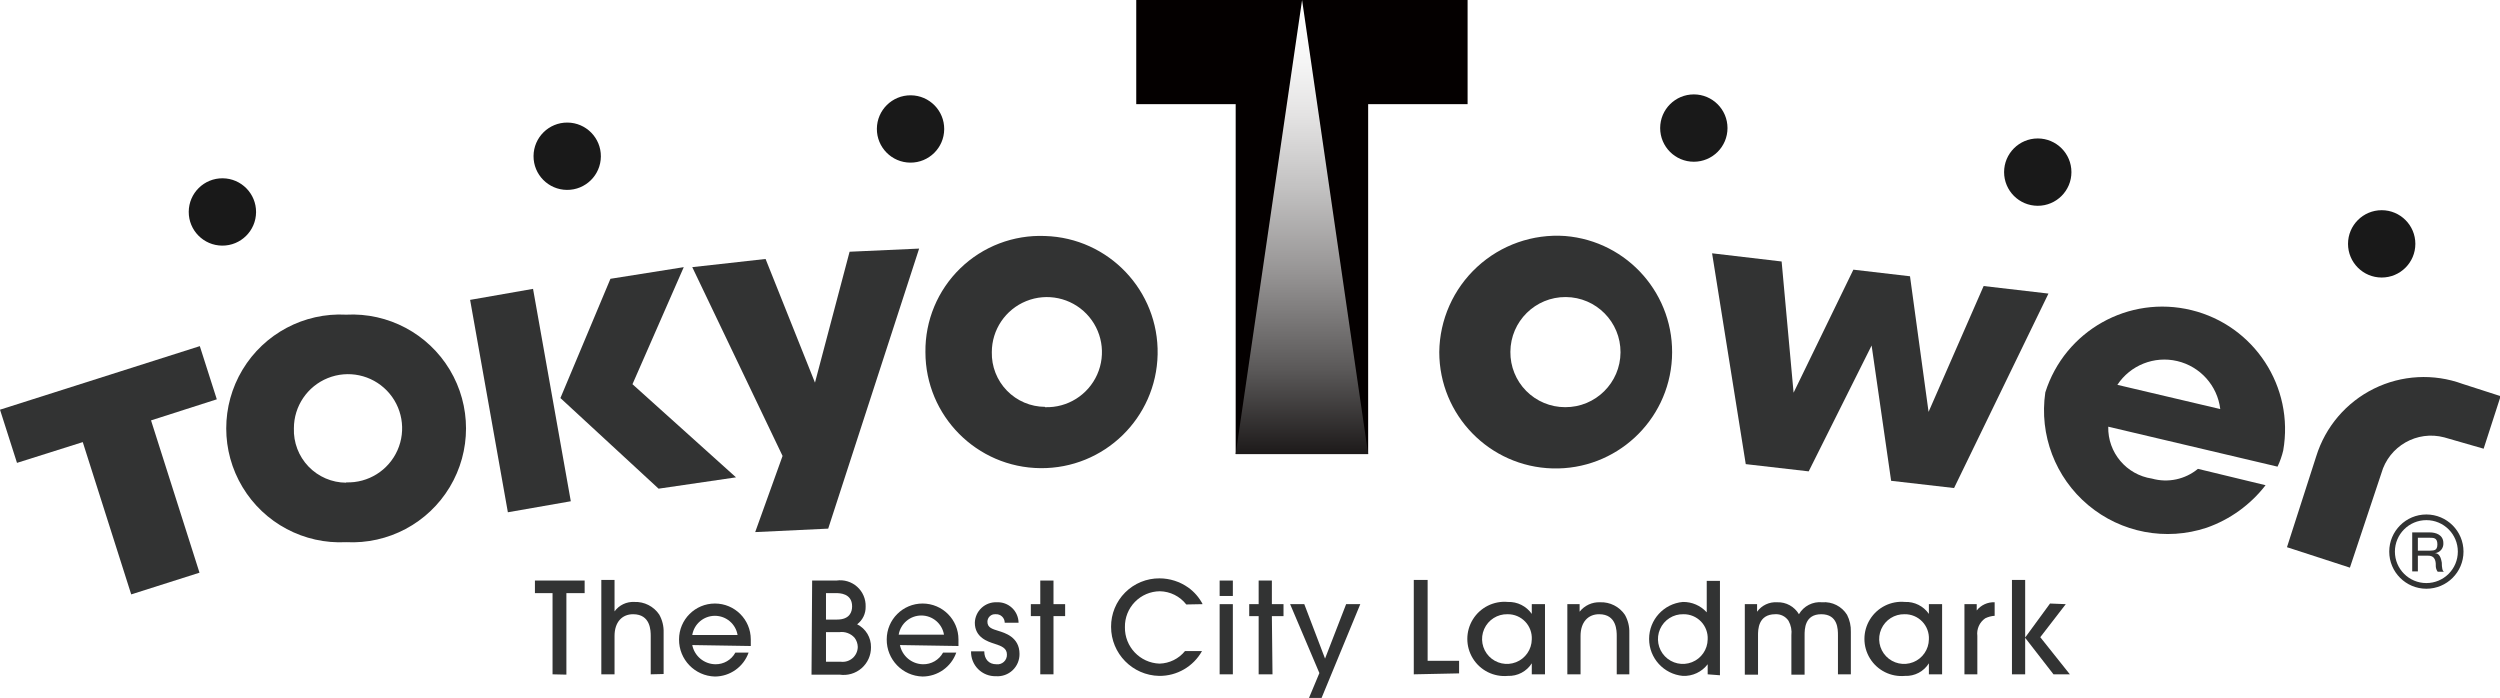
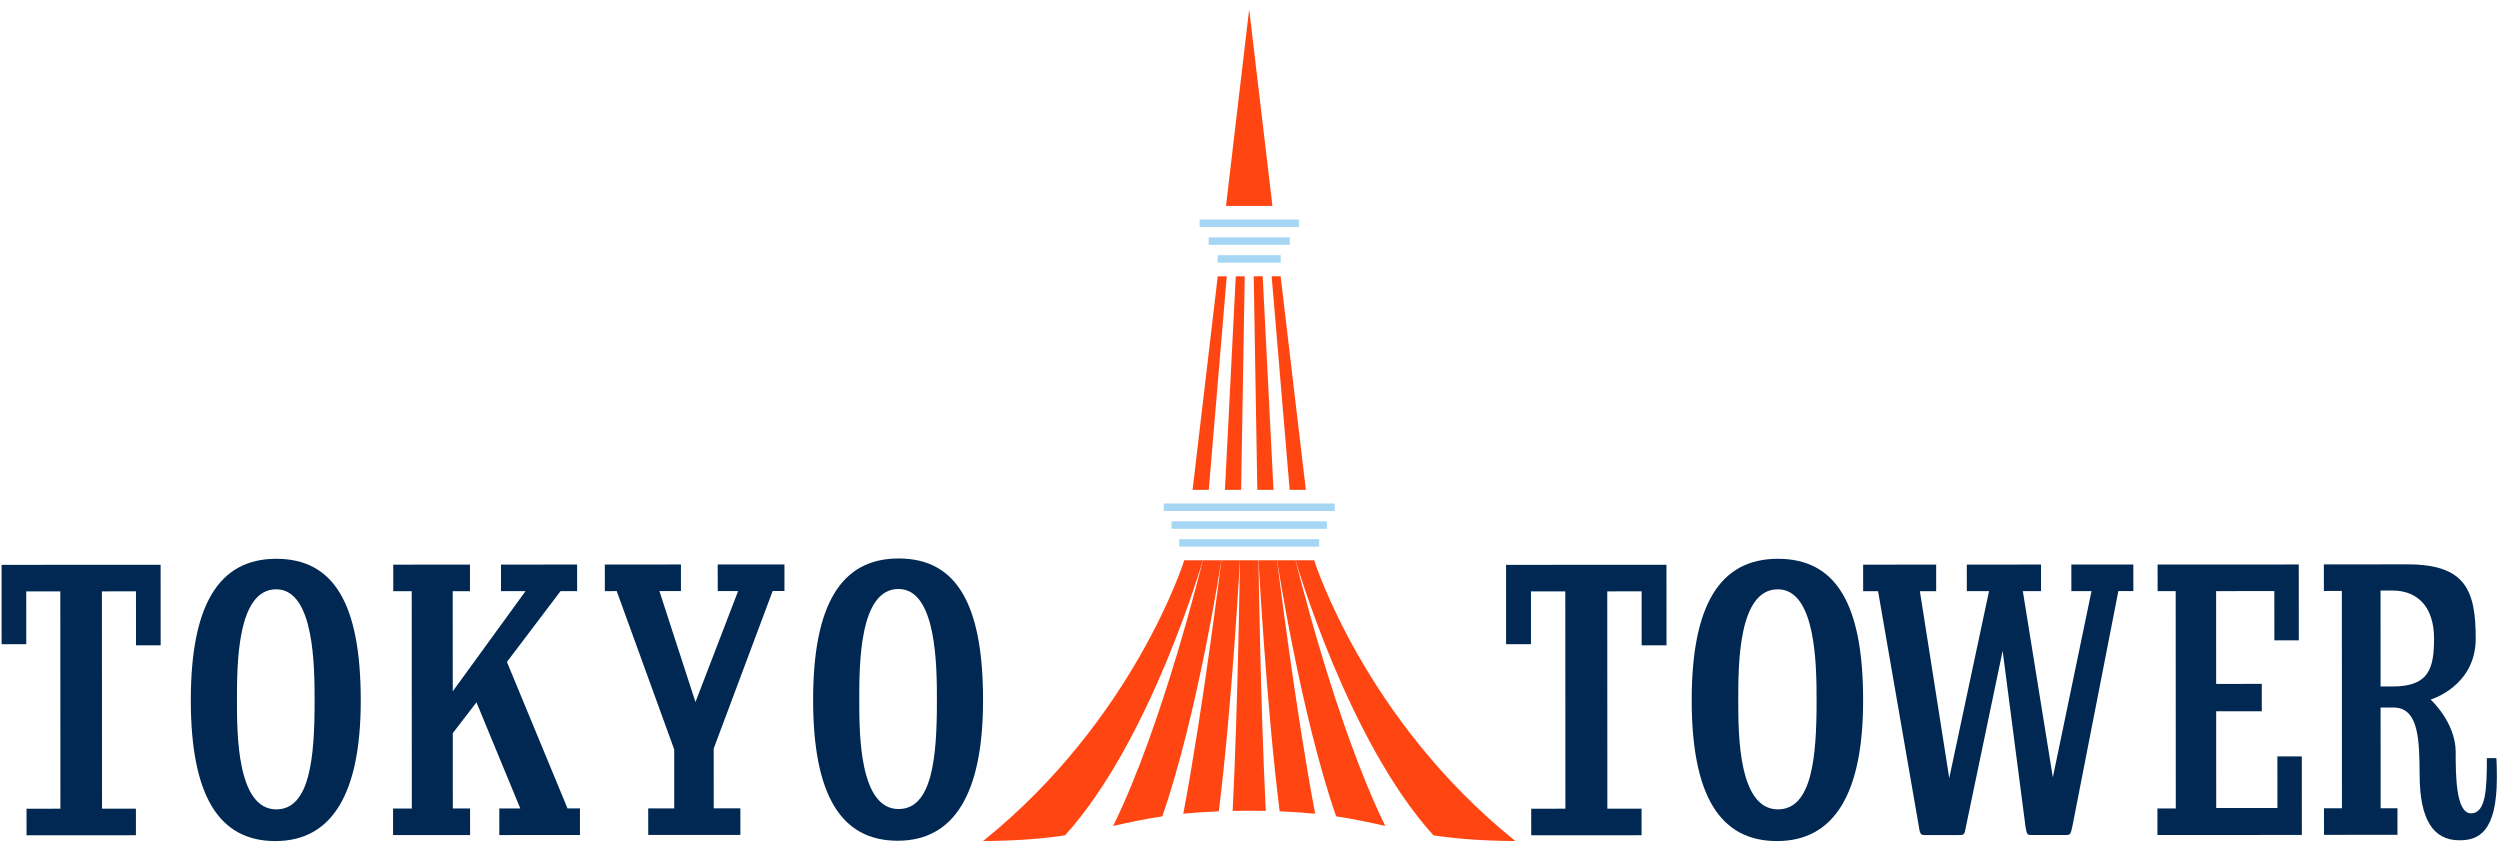
- <svg xmlns="http://www.w3.org/2000/svg" viewBox="0 0 79.45 22.18">
+ <svg xmlns="http://www.w3.org/2000/svg" xmlns:xlink="http://www.w3.org/1999/xlink" version="1.1" x="0px" y="0px" width="710px" height="239px" viewBox="249 316 710 239" enable-background="new 249 316 710 239" xml:space="preserve">
  <defs>
-     <style>.cls-1{fill:#323333;}.cls-2{fill:#040000;}.cls-3{fill:url(#linear-gradient);}.cls-4{fill:#191919;}</style>
-     <linearGradient id="linear-gradient" x1="41.37" y1="0.3" x2="41.37" y2="15.53" gradientUnits="userSpaceOnUse">
-       <stop offset="0" stop-color="#fff" />
-       <stop offset="0.09" stop-color="#f8f8f8" />
-       <stop offset="0.22" stop-color="#e4e3e3" />
-       <stop offset="0.37" stop-color="#c3c2c2" />
-       <stop offset="0.55" stop-color="#969494" />
-       <stop offset="0.75" stop-color="#5b5959" />
-       <stop offset="0.95" stop-color="#151212" />
-       <stop offset="1" stop-color="#040000" />
-     </linearGradient>
-   </defs>
-   <g id="レイヤー_2" data-name="レイヤー 2">
-     <g id="レイヤー_1-2" data-name="レイヤー 1">
-       <path class="cls-1" d="M77.11,18.53a1,1,0,1,1,1-1,1,1,0,0,1-1,1v.18a1.18,1.18,0,1,0-1.18-1.18,1.18,1.18,0,0,0,1.18,1.18Z" />
-       <path class="cls-1" d="M61.29,13.09l1.75-4,2.06.24-3,6.18-2-.23-.62-4.3h0l-2,4-2-.23L54.41,8.05l2.21.26L57,12.48l1.9-3.91,1.8.21Z" />
-       <path class="cls-1" d="M49.74,7.5a3.7,3.7,0,1,1-4,3.69A3.74,3.74,0,0,1,49.74,7.5Zm0,5.44A1.75,1.75,0,1,0,48,11.18,1.74,1.74,0,0,0,49.74,12.94Z" />
-       <path class="cls-1" d="M33.21,7.5a3.69,3.69,0,1,1-3.8,3.69A3.65,3.65,0,0,1,33.21,7.5Zm0,5.44a1.75,1.75,0,1,0-1.69-1.75A1.7,1.7,0,0,0,33.21,12.93Z" />
-       <path class="cls-1" d="M72,15.42a4.07,4.07,0,0,1-1.87,1.35A3.93,3.93,0,0,1,65,12.47a3.9,3.9,0,0,1,7.56,1.85,2.6,2.6,0,0,1-.18.51L67,13.56a1.63,1.63,0,0,0,1.39,1.65,1.61,1.61,0,0,0,1.46-.31ZM70.56,13a1.79,1.79,0,0,0-3.27-.77Z" />
-       <path class="cls-1" d="M77.68,13.9a1.64,1.64,0,0,0-2,1.14l-1,3-2-.65.93-2.89a3.58,3.58,0,0,1,4.65-2.3l1.21.39-.54,1.67Z" />
-       <path class="cls-1" d="M18.14,15.93l-2,.35L14.94,9.53l2-.35Z" />
-       <path class="cls-1" d="M11,10a3.62,3.62,0,1,1,0,7.23A3.62,3.62,0,1,1,11,10Zm0,5.33a1.72,1.72,0,1,0-1.66-1.72A1.67,1.67,0,0,0,11,15.34Z" />
-       <path class="cls-1" d="M29.21,7.9l-2.89,8.9L24,16.91l.87-2.42L22,8.49l2.33-.26,1.57,3.93h0L27,8Z" />
-       <polygon class="cls-1" points="4.17 18.89 2.63 14.05 0.54 14.71 0 13.02 6.35 11 6.89 12.69 4.8 13.36 6.34 18.2 4.17 18.89" />
-       <path class="cls-1" d="M77.38,17.58a.3.3,0,0,0,.27-.32c0-.27-.25-.34-.43-.34h-.56v1.24h.18V17.09h.38c.12,0,.24,0,.24.21s-.12.19-.24.2h-.39v.16h.34c.25,0,.24.23.24.35a.32.32,0,0,0,.06.16h.21c-.06,0-.08-.14-.08-.29C77.59,17.87,77.58,17.58,77.38,17.58Z" />
-       <polygon class="cls-1" points="20.1 12.21 21.73 8.49 19.4 8.86 17.81 12.65 20.93 15.53 23.39 15.17 20.1 12.21" />
-       <polygon class="cls-2" points="43.48 14.43 43.48 3.31 46.64 3.31 46.64 0 36.11 0 36.11 3.31 39.27 3.31 39.27 14.43 43.48 14.43" />
-       <polygon class="cls-3" points="41.38 0 43.48 14.43 39.27 14.43 41.38 0 41.38 0" />
-       <circle class="cls-4" cx="7.06" cy="6.74" r="1.07" transform="translate(0.28 13.75) rotate(-89.61)" />
-       <circle class="cls-4" cx="18.02" cy="4.97" r="1.07" transform="translate(12.93 22.95) rotate(-89.6)" />
-       <circle class="cls-4" cx="28.94" cy="4.09" r="1.07" transform="translate(24.65 33.01) rotate(-89.61)" />
-       <circle class="cls-4" cx="53.83" cy="4.07" r="1.07" />
-       <circle class="cls-4" cx="64.76" cy="5.47" r="1.07" />
-       <circle class="cls-4" cx="75.69" cy="7.75" r="1.07" />
-       <path class="cls-1" d="M17.56,21.43V18.85H17v-.4h1.58v.4H18v2.59Z" />
-       <path class="cls-1" d="M20.68,21.43V20.22c0-.17,0-.7-.56-.7-.35,0-.59.25-.59.69v1.22h-.42v-3h.42v1h0a.73.73,0,0,1,.63-.3.91.91,0,0,1,.79.4,1.09,1.09,0,0,1,.14.57v1.32Z" />
-       <path class="cls-1" d="M22,20.5a.76.76,0,0,0,.73.61.71.71,0,0,0,.64-.37h.42a1.14,1.14,0,0,1-1.07.76,1.17,1.17,0,0,1-1.14-1.18,1.14,1.14,0,1,1,2.28,0c0,.07,0,.19,0,.21Zm1.44-.32a.73.73,0,0,0-1.44,0Z" />
-       <path class="cls-1" d="M25.81,18.45h.77a.81.81,0,0,1,.93.83.68.68,0,0,1-.27.56.8.8,0,0,1,.44.73.87.87,0,0,1-1,.87h-.89Zm.44,1.24h.35c.41,0,.48-.25.48-.42,0-.42-.41-.42-.5-.42h-.33Zm0,1.34h.47a.48.48,0,0,0,.54-.47.5.5,0,0,0-.1-.29.55.55,0,0,0-.49-.18h-.42Z" />
-       <path class="cls-1" d="M28.6,20.5a.76.76,0,0,0,.73.61.71.71,0,0,0,.64-.37h.42a1.14,1.14,0,0,1-1.07.76,1.17,1.17,0,0,1-1.14-1.18,1.14,1.14,0,1,1,2.28,0c0,.07,0,.19,0,.21ZM30,20.17a.73.73,0,0,0-1.44,0Z" />
-       <path class="cls-1" d="M31.93,19.79a.27.27,0,0,0-.29-.27.24.24,0,0,0-.26.24c0,.19.16.23.35.29s.67.19.67.73a.7.7,0,0,1-.75.71.77.77,0,0,1-.79-.79h.42c0,.25.15.41.38.41A.3.3,0,0,0,32,20.8c0-.2-.17-.27-.39-.34s-.63-.2-.63-.67a.67.67,0,0,1,.7-.65.66.66,0,0,1,.69.65Z" />
-       <path class="cls-1" d="M33.48,21.43h-.42V19.58h-.3V19.2h.3v-.75h.42v.75h.37v.38h-.37Z" />
-       <path class="cls-1" d="M37.7,19.21a1.09,1.09,0,0,0-.84-.42,1.12,1.12,0,0,0-1.11,1.14,1.14,1.14,0,0,0,1.1,1.16,1.08,1.08,0,0,0,.81-.4h.54a1.54,1.54,0,0,1-1.36.79,1.56,1.56,0,0,1-1.53-1.56,1.53,1.53,0,0,1,1.54-1.54,1.59,1.59,0,0,1,.91.29,1.5,1.5,0,0,1,.46.53Z" />
-       <path class="cls-1" d="M39.18,18.94h-.42v-.49h.42Zm0,2.49h-.42V19.2h.42Z" />
-       <path class="cls-1" d="M40.44,21.43H40V19.58h-.3V19.2H40v-.75h.42v.75h.37v.38h-.37Z" />
-       <path class="cls-1" d="M42,22.18H41.6l.33-.79L41,19.2h.45l.66,1.73.67-1.73h.45Z" />
-       <path class="cls-1" d="M44.93,21.43v-3h.44V21h1v.4Z" />
-       <path class="cls-1" d="M48.68,21.43v-.35h0a.86.86,0,0,1-.76.4,1.18,1.18,0,1,1,0-2.35.89.89,0,0,1,.76.38h0V19.2h.42v2.23Zm-.77-1.91a.79.79,0,1,0,.77.8A.76.76,0,0,0,47.92,19.52Z" />
-       <path class="cls-1" d="M51.38,21.43V20.22c0-.17,0-.7-.56-.7-.35,0-.59.25-.59.69v1.22h-.42V19.2h.39v.24h0a.79.79,0,0,1,.65-.3.91.91,0,0,1,.79.4,1.09,1.09,0,0,1,.14.57v1.32Z" />
-       <path class="cls-1" d="M54.27,21.43v-.32h0a.94.94,0,0,1-.79.37,1.18,1.18,0,0,1,0-2.35,1,1,0,0,1,.76.33h0v-1h.42v3Zm-.77-1.91a.79.79,0,1,0,.77.8A.76.76,0,0,0,53.5,19.52Z" />
-       <path class="cls-1" d="M58.41,21.43V20.19c0-.19,0-.67-.53-.67s-.53.48-.53.67v1.25h-.42V20.19a.76.76,0,0,0-.09-.46.47.47,0,0,0-.42-.21c-.55,0-.55.5-.55.67v1.25h-.42V19.2h.39v.24h0a.73.73,0,0,1,.64-.3.77.77,0,0,1,.69.38.77.77,0,0,1,.74-.38.85.85,0,0,1,.79.4,1.11,1.11,0,0,1,.12.54v1.35Z" />
-       <path class="cls-1" d="M61.3,21.43v-.35h0a.85.85,0,0,1-.76.4,1.18,1.18,0,1,1,0-2.35.88.88,0,0,1,.76.38h0V19.2h.42v2.23Zm-.77-1.91a.79.79,0,1,0,.77.8A.76.76,0,0,0,60.53,19.52Z" />
-       <path class="cls-1" d="M62.43,21.43V19.2h.39v.2h0a.69.69,0,0,1,.57-.26v.43a.79.79,0,0,0-.3.08.59.59,0,0,0-.25.56v1.22Z" />
-       <path class="cls-1" d="M65.65,19.2l-.81,1.05.94,1.18h-.52l-.9-1.16h0v1.16h-.42v-3h.42v1.83h0l.79-1.08Z" />
-     </g>
+ </defs>
+   <g>
+     <defs>
+       <rect id="SVGID_1_" width="1207.559" height="858.898" />
+     </defs>
+     <clipPath id="SVGID_2_">
+       <use xlink:href="#SVGID_1_" overflow="visible" />
+     </clipPath>
+     <path clip-path="url(#SVGID_2_)" fill="#002852" d="M256.537,553.221l-0.007-7.546l9.626-0.005l-0.028-61.716l-9.675,0.005   l0.008,14.994c0,0-6.968,0.003-7.001,0.003l-0.011-22.537l45.164-0.025l0.013,22.875c0,0-6.968,0.004-7,0.002   c0-0.008-0.008-15.327-0.008-15.327l-9.674,0.005l0.029,61.716l9.626-0.005l0.004,7.545L256.537,553.221z" />
+     <path clip-path="url(#SVGID_2_)" fill="#002852" d="M327.213,554.863c-16.152,0.009-24.009-13.063-24.022-39.959   c-0.013-27.046,7.917-40.197,24.242-40.206c16.374-0.008,24.007,12.759,24.021,40.181   C351.465,541.402,343.309,554.855,327.213,554.863 M327.437,483.362c-11.155,0.006-11.145,21.454-11.141,31.76   c0.005,9.199,0.015,30.746,11.17,30.74c9.575-0.004,10.889-14.783,10.881-30.752C338.343,505.608,338.333,483.357,327.437,483.362" />
+     <polygon clip-path="url(#SVGID_2_)" fill="#002852" points="390.807,553.151 390.799,545.605 396.762,545.602 384.316,515.458    377.59,524.218 377.601,545.612 382.5,545.609 382.504,553.156 360.632,553.167 360.627,545.622 365.958,545.619 365.928,483.901    360.689,483.904 360.681,476.359 382.468,476.347 382.471,483.893 377.572,483.896 377.585,512.327 398.252,483.885    391.286,483.888 391.282,476.342 412.898,476.332 412.901,483.877 408.193,483.88 392.967,503.988 410.178,545.595    413.704,545.593 413.708,553.139  " />
+     <polygon clip-path="url(#SVGID_2_)" fill="#002852" points="433.1,553.128 433.092,545.583 440.484,545.579 440.476,528.841    424.147,483.872 420.775,483.874 420.768,476.327 442.384,476.316 442.387,483.862 436.27,483.865 446.513,515.388 458.63,483.854    452.838,483.857 452.83,476.311 471.782,476.3 471.785,483.847 468.436,483.848 451.691,528.586 451.7,545.573 459.264,545.569    459.268,553.115  " />
+     <path clip-path="url(#SVGID_2_)" fill="#002852" d="M503.948,554.77c-16.151,0.009-24.008-13.063-24.021-39.959   c-0.013-27.046,7.917-40.197,24.241-40.206c16.375-0.008,24.008,12.759,24.021,40.181   C528.202,541.309,520.045,554.762,503.948,554.77 M504.173,483.269c-11.155,0.006-11.146,21.454-11.141,31.76   c0.004,9.2,0.015,30.746,11.17,30.74c9.575-0.004,10.889-14.783,10.881-30.752C515.079,505.515,515.069,483.264,504.173,483.269" />
+     <rect x="579.508" y="458.996" clip-path="url(#SVGID_2_)" fill="#A5D6F3" width="48.542" height="2.114" />
+     <rect x="583.922" y="469.12" clip-path="url(#SVGID_2_)" fill="#A5D6F3" width="39.714" height="2.114" />
+     <rect x="581.715" y="464.058" clip-path="url(#SVGID_2_)" fill="#A5D6F3" width="44.128" height="2.114" />
+     <rect x="594.841" y="388.477" clip-path="url(#SVGID_2_)" fill="#A5D6F3" width="17.876" height="2.115" />
+     <polygon clip-path="url(#SVGID_2_)" fill="#FF4612" points="603.764,318.636 597.185,374.477 610.373,374.477  " />
+     <rect x="589.682" y="378.354" clip-path="url(#SVGID_2_)" fill="#A5D6F3" width="28.196" height="2.114" />
+     <rect x="592.261" y="383.416" clip-path="url(#SVGID_2_)" fill="#A5D6F3" width="23.036" height="2.114" />
+     <path clip-path="url(#SVGID_2_)" fill="#FF4612" d="M585.339,475.11c0,0-14.188,45.236-57.15,79.747   c9.886-0.063,17.19-0.705,23.28-1.615c24.451-27.021,39.139-78.132,39.139-78.132H585.339z" />
+     <path clip-path="url(#SVGID_2_)" fill="#FF4612" d="M590.608,475.11c0,0-11.272,46.618-25.471,75.458   c4.357-0.973,8.718-1.944,13.957-2.722c10.066-28.954,16.783-72.736,16.783-72.736H590.608z" />
+     <path clip-path="url(#SVGID_2_)" fill="#FF4612" d="M595.876,475.11c0,0-5.102,41.804-10.828,71.994   c3.016-0.308,6.349-0.546,10.09-0.691c3.768-30.035,6.007-71.303,6.007-71.303H595.876z" />
+     <path clip-path="url(#SVGID_2_)" fill="#FF4612" d="M679.37,554.857c-42.963-34.51-57.15-79.747-57.15-79.747h-5.269   c0,0,14.688,51.111,39.139,78.131C662.18,554.153,669.483,554.793,679.37,554.857" />
+     <path clip-path="url(#SVGID_2_)" fill="#FF4612" d="M611.683,475.11c0,0,6.717,43.782,16.782,72.736   c5.238,0.777,9.601,1.749,13.957,2.722c-14.198-28.84-25.471-75.458-25.471-75.458H611.683z" />
+     <path clip-path="url(#SVGID_2_)" fill="#FF4612" d="M606.414,475.11c0,0,2.237,41.268,6.007,71.303   c3.741,0.146,7.074,0.384,10.09,0.692c-5.727-30.19-10.828-71.995-10.828-71.995H606.414z" />
+     <path clip-path="url(#SVGID_2_)" fill="#FF4612" d="M606.414,475.11h-2.634h-2.635c0,0-0.527,40.034-2.069,71.188   c1.51-0.031,3.06-0.052,4.703-0.052h0.001c1.644,0,3.194,0.021,4.703,0.052C606.94,515.144,606.414,475.11,606.414,475.11" />
+     <polygon clip-path="url(#SVGID_2_)" fill="#FF4612" points="601.48,455.12 602.504,394.471 599.954,394.471 596.884,455.12  " />
+     <polygon clip-path="url(#SVGID_2_)" fill="#FF4612" points="597.402,394.471 594.835,394.471 587.693,455.117 592.289,455.124  " />
+     <polygon clip-path="url(#SVGID_2_)" fill="#FF4612" points="606.076,455.12 605.055,394.471 607.605,394.467 610.672,455.117  " />
+     <polygon clip-path="url(#SVGID_2_)" fill="#FF4612" points="610.149,394.467 612.7,394.467 619.862,455.117 615.262,455.117  " />
+     <path clip-path="url(#SVGID_2_)" fill="#002852" d="M683.87,553.221l-0.009-7.546l9.712-0.005l-0.029-61.716l-9.758,0.005   l0.007,14.994c0,0-7.028,0.004-7.063,0.004l-0.01-22.537l45.556-0.026l0.014,22.875c0,0-7.028,0.004-7.063,0.002   c0-0.007-0.006-15.327-0.006-15.327l-9.759,0.005l0.029,61.716l9.711-0.005l0.003,7.546L683.87,553.221z" />
+     <path clip-path="url(#SVGID_2_)" fill="#002852" d="M753.676,554.863c-16.293,0.009-24.218-13.063-24.23-39.959   c-0.014-27.046,7.985-40.197,24.452-40.206c16.518-0.008,24.217,12.759,24.229,40.181   C778.139,541.402,769.913,554.855,753.676,554.863 M753.902,483.362c-11.252,0.006-11.242,21.454-11.237,31.76   c0.005,9.2,0.014,30.746,11.266,30.74c9.659-0.004,10.984-14.784,10.978-30.752C764.903,505.608,764.892,483.356,753.902,483.362" />
+     <path clip-path="url(#SVGID_2_)" fill="#002852" d="M826.036,553.142c-1.193,0-1.408,0-1.782-2.293l-6.503-50.008L807.3,550.885   c-0.418,2.268-0.418,2.268-2.305,2.269l-9.248,0.005c-1.104,0.001-1.469-0.103-1.762-2.273l-11.612-66.981l-4.237,0.002   l-0.007-7.546l20.742-0.012l0.003,7.546l-4.627,0.002l8.339,53.084l11.298-53.094l-6.307,0.004l-0.009-7.546l21.082-0.012   l0.003,7.546l-5.171,0.003l8.527,52.895l10.981-52.904l-5.722,0.003l-0.005-7.546l17.604-0.009l0.003,7.546l-4.257,0.002   l-13.013,66.593c-0.563,2.676-0.646,2.676-2.063,2.677L826.036,553.142z" />
+     <polygon clip-path="url(#SVGID_2_)" fill="#002852" points="861.718,553.145 861.709,545.599 866.926,545.596 866.896,483.88    861.768,483.883 861.76,476.337 901.85,476.316 901.86,497.848 894.923,497.852 894.913,483.867 878.377,483.875 878.391,510.232    891.346,510.225 891.352,517.996 878.395,518.002 878.406,545.478 895.785,545.469 895.779,530.811 902.714,530.808    902.727,553.125  " />
+     <path clip-path="url(#SVGID_2_)" fill="#002852" d="M947.479,554.643c-7.536,0.005-11.233-6.015-11.306-18.398   c-0.073-9.708-0.144-18.869-6.939-19.296l-4.146-0.002l0.014,28.595l4.775-0.002l0.004,7.546l-20.865,0.01l-0.006-7.546   l5.104-0.002l-0.027-61.716l-5.104,0.003l-0.004-7.546l23.729-0.013c16.538-0.009,19.392,7.423,19.398,21.05   c0.005,13.626-12.81,17.35-12.81,17.35s6.978,6.306,7.118,14.675c0.004,6.668,0.009,17.636,4.353,17.633   c4.29-0.002,4.496-7.127,4.502-15.668l2.7-0.001c0.097,1.229,0.139,2.905,0.14,5.508   C958.117,552.521,952.739,554.641,947.479,554.643 M925.086,510.966l3.354-0.002c10.299-0.005,11.833-4.966,11.83-13.633   c-0.004-8.667-4.396-13.624-11.842-13.62l-3.356,0.002L925.086,510.966z" />
  </g>
+   <rect id="_x3C_スライス_x3E__1_" x="249" y="315.898" fill="none" width="710" height="239" />
</svg>
